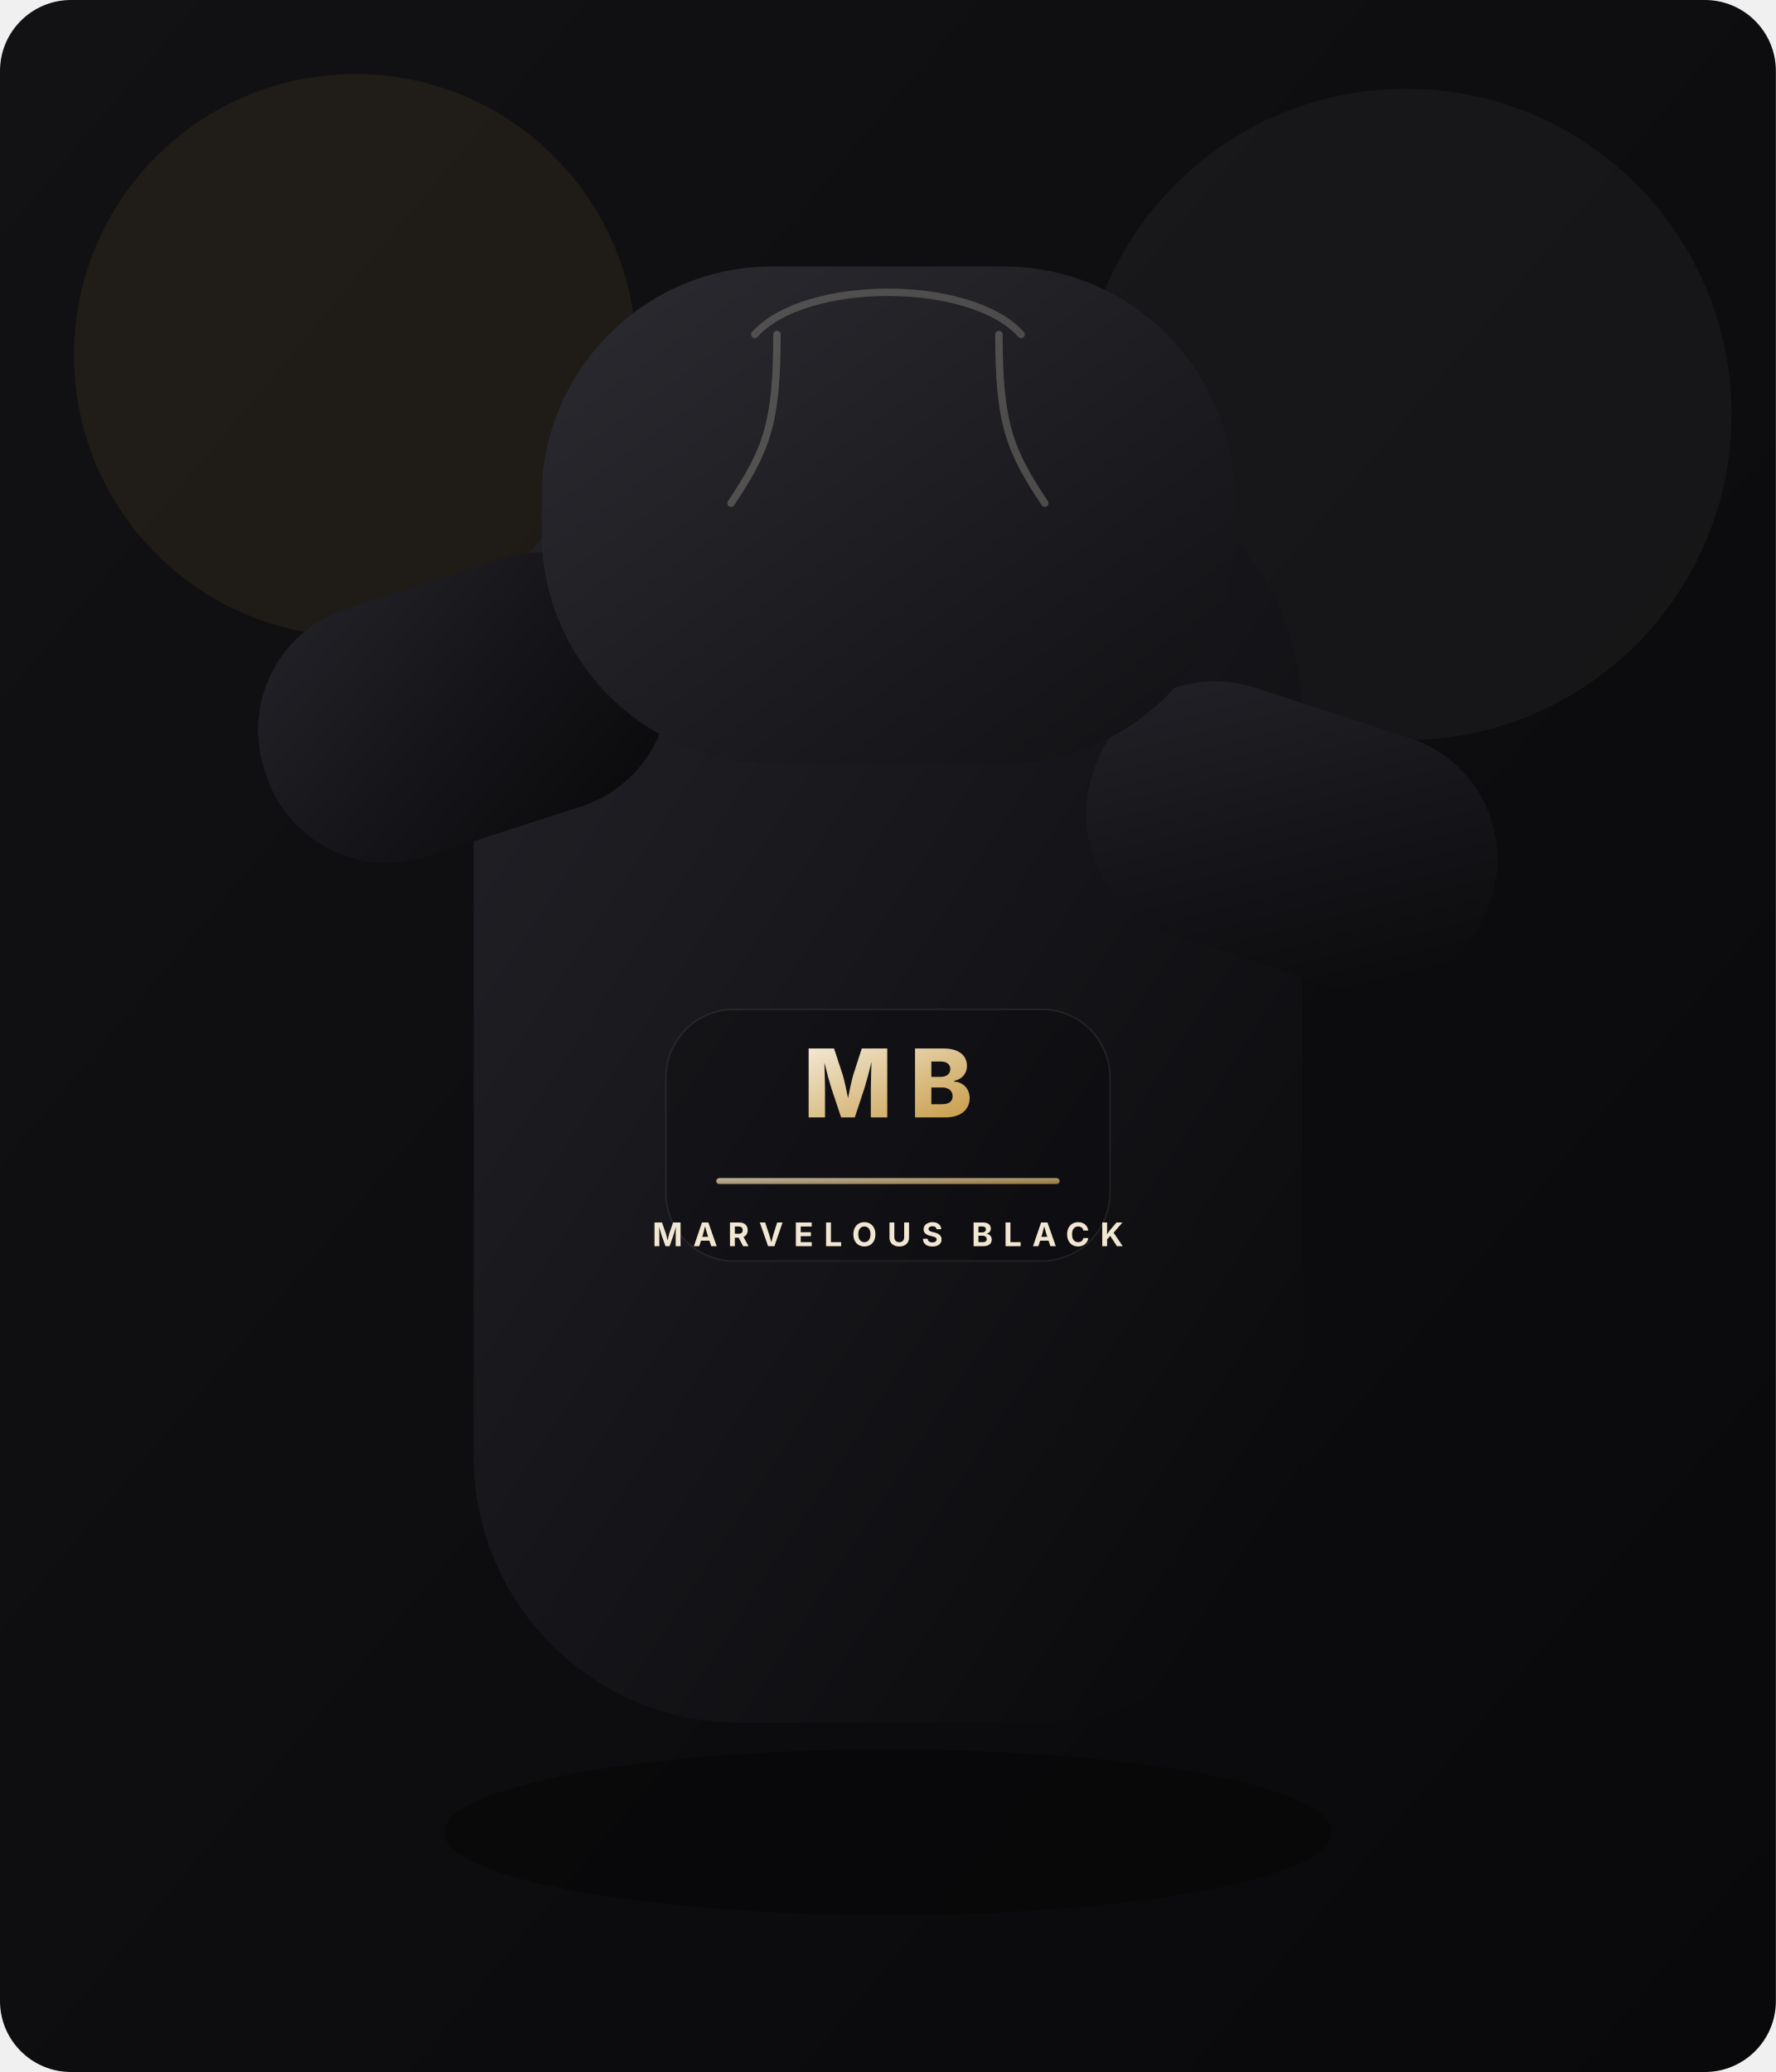
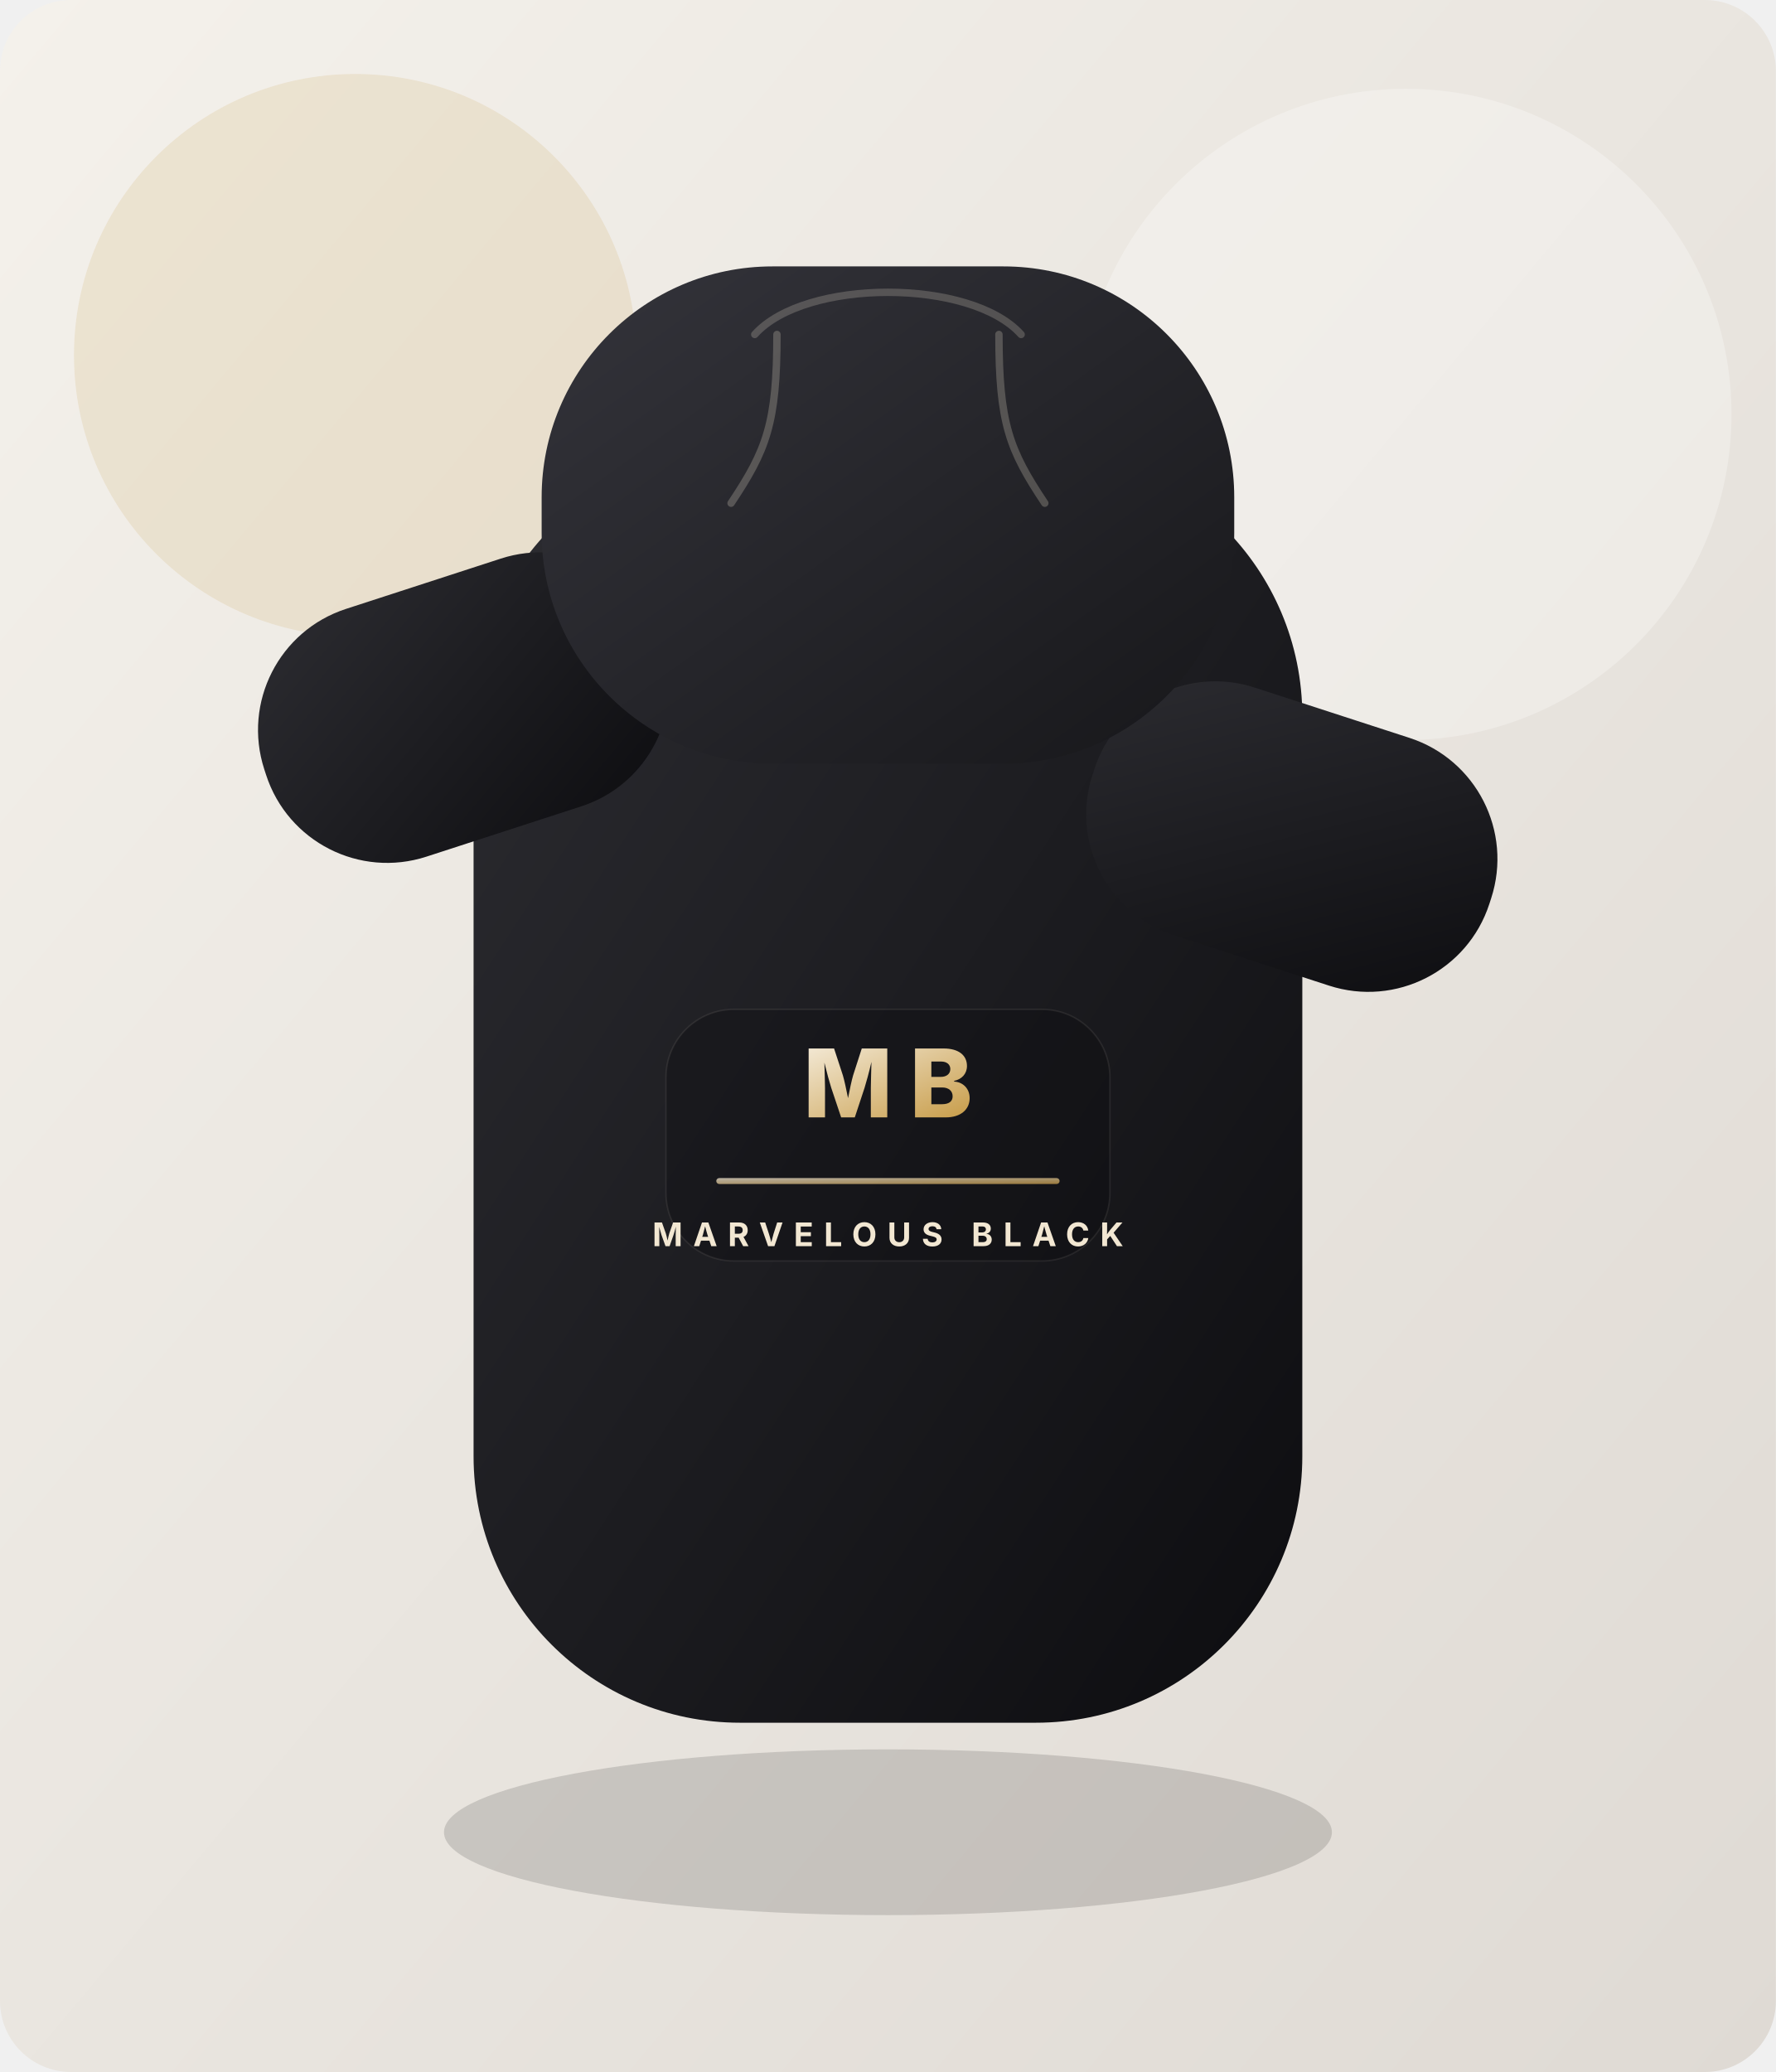
<svg xmlns="http://www.w3.org/2000/svg" viewBox="0 0 1200 1400" role="img" aria-labelledby="title desc">
  <defs>
    <linearGradient id="bg" x1="0%" y1="0%" x2="100%" y2="100%">
-       <stop offset="0%" stop-color="#121214" />
-       <stop offset="100%" stop-color="#09090b" />
+       <stop offset="0%" stop-color="#f4f1eb" />
+       <stop offset="100%" stop-color="#dfdad4" />
    </linearGradient>
    <linearGradient id="hoodie" x1="0%" y1="0%" x2="100%" y2="100%">
-       <stop offset="0%" stop-color="#222228" />
-       <stop offset="100%" stop-color="#09090b" />
+       <stop offset="0%" stop-color="#2c2c31" />
+       <stop offset="100%" stop-color="#0d0d10" />
    </linearGradient>
    <linearGradient id="hoodShade" x1="0%" y1="0%" x2="100%" y2="100%">
-       <stop offset="0%" stop-color="#2b2b31" />
-       <stop offset="100%" stop-color="#111114" />
+       <stop offset="0%" stop-color="#34343b" />
+       <stop offset="100%" stop-color="#17171a" />
    </linearGradient>
    <linearGradient id="print" x1="0%" y1="0%" x2="100%" y2="100%">
      <stop offset="0%" stop-color="#f2e7d2" />
      <stop offset="100%" stop-color="#c89d4a" />
    </linearGradient>
  </defs>
  <rect width="1200" height="1400" rx="48" fill="url(#bg)" />
-   <circle cx="240" cy="240" r="190" fill="#c89d4a" opacity="0.08" />
-   <circle cx="950" cy="280" r="220" fill="#ffffff" opacity="0.04" />
-   <ellipse cx="600" cy="1238" rx="300" ry="56" fill="#000" opacity="0.32" />
+   <circle cx="240" cy="240" r="190" fill="#c89d4a" opacity="0.16" />
+   <circle cx="950" cy="280" r="220" fill="#ffffff" opacity="0.28" />
+   <ellipse cx="600" cy="1238" rx="300" ry="56" fill="#000" opacity="0.14" />
  <rect x="320" y="304" width="560" height="860" rx="180" fill="url(#hoodie)" />
  <rect x="152" y="438" width="282" height="176" rx="86" transform="rotate(-18 152 438)" fill="url(#hoodie)" />
  <rect x="766" y="438" width="282" height="176" rx="86" transform="rotate(18 766 438)" fill="url(#hoodie)" />
  <rect x="366" y="180" width="468" height="336" rx="156" fill="url(#hoodShade)" />
  <path d="M510 226C544 188 656 188 690 226" fill="none" stroke="#fff5e1" stroke-opacity="0.2" stroke-width="5" stroke-linecap="round" />
  <path d="M525 226C525 286 518 304 494 340" fill="none" stroke="#fff5e1" stroke-opacity="0.22" stroke-width="5" stroke-linecap="round" />
  <path d="M675 226C675 286 682 304 706 340" fill="none" stroke="#fff5e1" stroke-opacity="0.22" stroke-width="5" stroke-linecap="round" />
  <rect x="450" y="682" width="300" height="170" rx="46" fill="#070708" fill-opacity="0.26" stroke="#fff5e1" stroke-opacity="0.08" />
  <text x="600" y="755" text-anchor="middle" font-family="Inter, Arial, sans-serif" font-size="64" font-weight="800" letter-spacing="0.18em" fill="url(#print)">MB</text>
  <rect x="484" y="796" width="232" height="4" rx="2" fill="url(#print)" opacity="0.75" />
  <text x="600" y="842" text-anchor="middle" font-family="Inter, Arial, sans-serif" font-size="22" font-weight="700" letter-spacing="0.32em" fill="#f2e7d2">MARVELOUS BLACK</text>
</svg>
